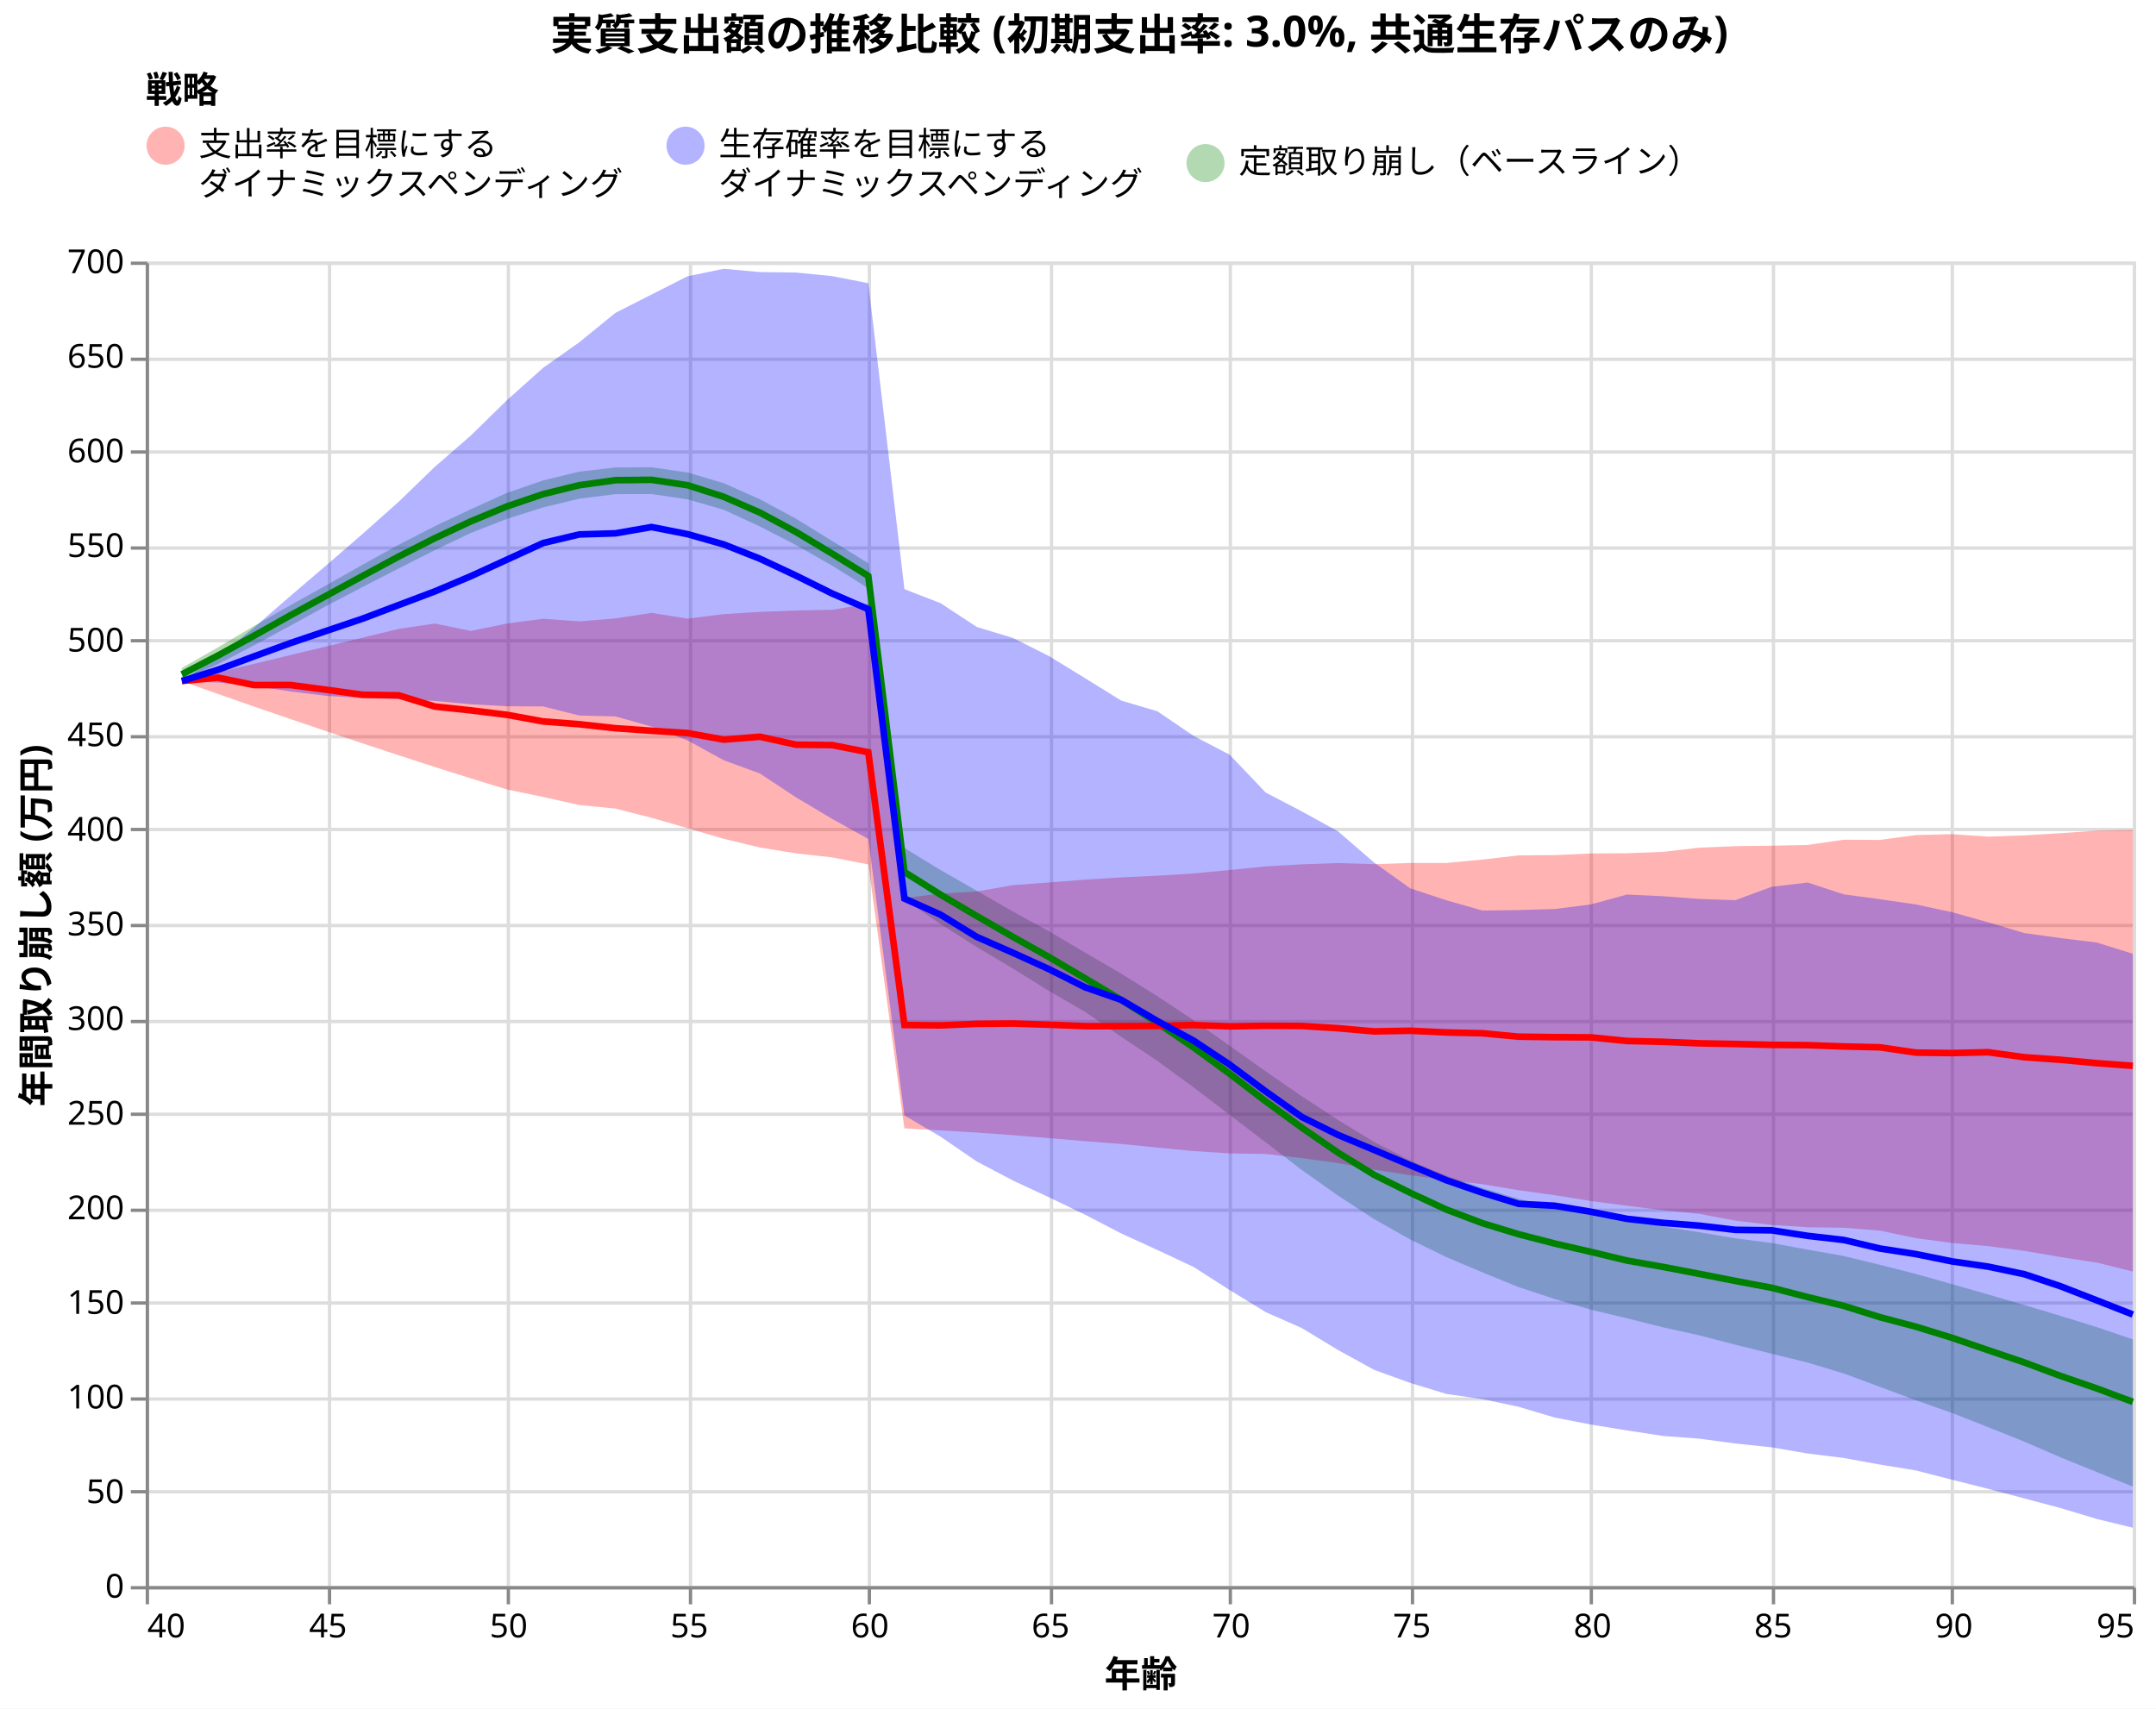
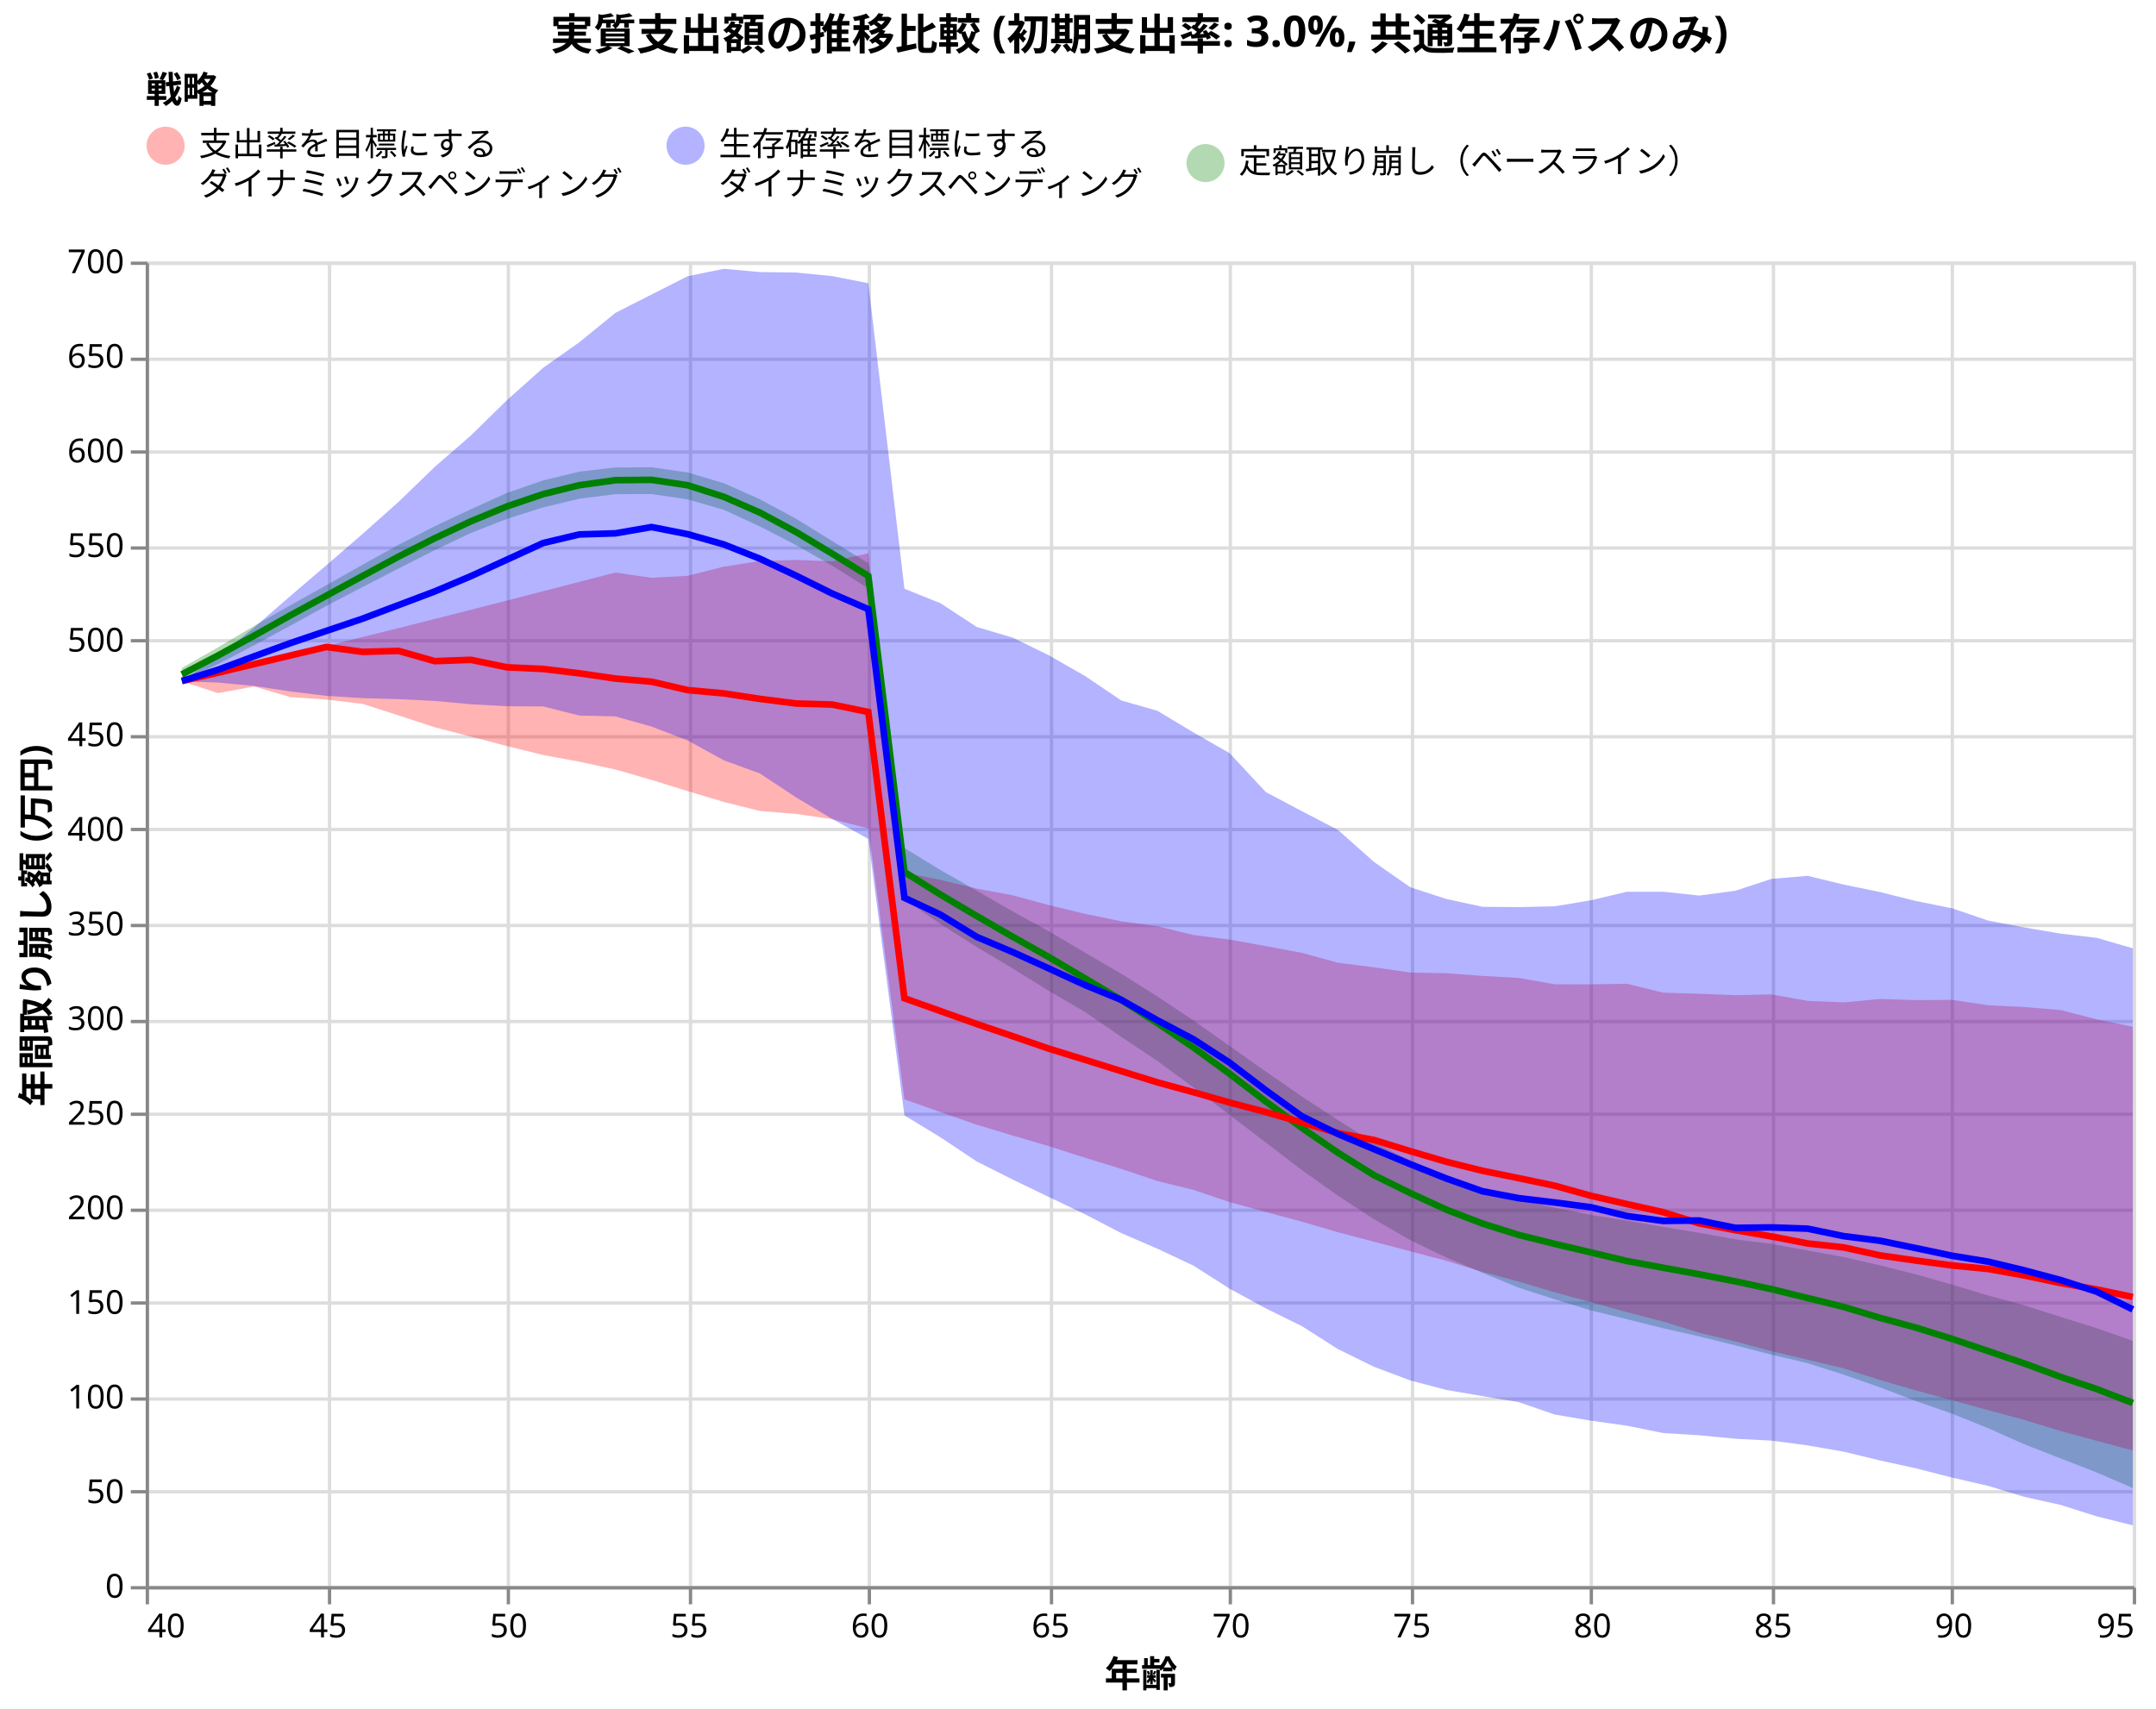
<svg xmlns="http://www.w3.org/2000/svg" version="1.1" class="marks" width="651" height="516" viewBox="0 0 651 516">
  <rect width="651" height="516" fill="white" />
  <g fill="none" stroke-miterlimit="10" transform="translate(44,79)">
    <g class="mark-group role-frame root" role="graphics-object" aria-roledescription="group mark container">
      <g transform="translate(0,0)">
        <path class="background" aria-hidden="true" d="M0.5,0.5h600v400h-600Z" stroke="#ddd" />
        <g>
          <g class="mark-group role-axis" aria-hidden="true">
            <g transform="translate(0.5,400.5)">
              <path class="background" aria-hidden="true" d="M0,0h0v0h0Z" pointer-events="none" />
              <g>
                <g class="mark-rule role-axis-grid" pointer-events="none">
                  <line transform="translate(0,-400)" x2="0" y2="400" stroke="#ddd" stroke-width="1" opacity="1" />
                  <line transform="translate(55,-400)" x2="0" y2="400" stroke="#ddd" stroke-width="1" opacity="1" />
                  <line transform="translate(109,-400)" x2="0" y2="400" stroke="#ddd" stroke-width="1" opacity="1" />
                  <line transform="translate(164,-400)" x2="0" y2="400" stroke="#ddd" stroke-width="1" opacity="1" />
                  <line transform="translate(218,-400)" x2="0" y2="400" stroke="#ddd" stroke-width="1" opacity="1" />
                  <line transform="translate(273,-400)" x2="0" y2="400" stroke="#ddd" stroke-width="1" opacity="1" />
                  <line transform="translate(327,-400)" x2="0" y2="400" stroke="#ddd" stroke-width="1" opacity="1" />
                  <line transform="translate(382,-400)" x2="0" y2="400" stroke="#ddd" stroke-width="1" opacity="1" />
                  <line transform="translate(436,-400)" x2="0" y2="400" stroke="#ddd" stroke-width="1" opacity="1" />
                  <line transform="translate(491,-400)" x2="0" y2="400" stroke="#ddd" stroke-width="1" opacity="1" />
                  <line transform="translate(545,-400)" x2="0" y2="400" stroke="#ddd" stroke-width="1" opacity="1" />
                  <line transform="translate(600,-400)" x2="0" y2="400" stroke="#ddd" stroke-width="1" opacity="1" />
                </g>
              </g>
              <path class="foreground" aria-hidden="true" d="" pointer-events="none" display="none" />
            </g>
          </g>
          <g class="mark-group role-axis" aria-hidden="true">
            <g transform="translate(0.5,0.5)">
              <path class="background" aria-hidden="true" d="M0,0h0v0h0Z" pointer-events="none" />
              <g>
                <g class="mark-rule role-axis-grid" pointer-events="none">
                  <line transform="translate(0,400)" x2="600" y2="0" stroke="#ddd" stroke-width="1" opacity="1" />
                  <line transform="translate(0,371)" x2="600" y2="0" stroke="#ddd" stroke-width="1" opacity="1" />
                  <line transform="translate(0,343)" x2="600" y2="0" stroke="#ddd" stroke-width="1" opacity="1" />
                  <line transform="translate(0,314)" x2="600" y2="0" stroke="#ddd" stroke-width="1" opacity="1" />
                  <line transform="translate(0,286)" x2="600" y2="0" stroke="#ddd" stroke-width="1" opacity="1" />
                  <line transform="translate(0,257)" x2="600" y2="0" stroke="#ddd" stroke-width="1" opacity="1" />
                  <line transform="translate(0,229)" x2="600" y2="0" stroke="#ddd" stroke-width="1" opacity="1" />
                  <line transform="translate(0,200)" x2="600" y2="0" stroke="#ddd" stroke-width="1" opacity="1" />
                  <line transform="translate(0,171)" x2="600" y2="0" stroke="#ddd" stroke-width="1" opacity="1" />
                  <line transform="translate(0,143)" x2="600" y2="0" stroke="#ddd" stroke-width="1" opacity="1" />
                  <line transform="translate(0,114)" x2="600" y2="0" stroke="#ddd" stroke-width="1" opacity="1" />
                  <line transform="translate(0,86)" x2="600" y2="0" stroke="#ddd" stroke-width="1" opacity="1" />
                  <line transform="translate(0,57)" x2="600" y2="0" stroke="#ddd" stroke-width="1" opacity="1" />
                  <line transform="translate(0,29)" x2="600" y2="0" stroke="#ddd" stroke-width="1" opacity="1" />
                  <line transform="translate(0,0)" x2="600" y2="0" stroke="#ddd" stroke-width="1" opacity="1" />
                </g>
              </g>
              <path class="foreground" aria-hidden="true" d="" pointer-events="none" display="none" />
            </g>
          </g>
          <g class="mark-group role-axis" role="graphics-symbol" aria-roledescription="axis" aria-label="X-axis titled '年齢' for a linear scale with values from 40 to 95">
            <g transform="translate(0.5,400.5)">
              <path class="background" aria-hidden="true" d="M0,0h0v0h0Z" pointer-events="none" />
              <g>
                <g class="mark-rule role-axis-tick" pointer-events="none">
                  <line transform="translate(0,0)" x2="0" y2="5" stroke="#888" stroke-width="1" opacity="1" />
                  <line transform="translate(55,0)" x2="0" y2="5" stroke="#888" stroke-width="1" opacity="1" />
                  <line transform="translate(109,0)" x2="0" y2="5" stroke="#888" stroke-width="1" opacity="1" />
                  <line transform="translate(164,0)" x2="0" y2="5" stroke="#888" stroke-width="1" opacity="1" />
                  <line transform="translate(218,0)" x2="0" y2="5" stroke="#888" stroke-width="1" opacity="1" />
                  <line transform="translate(273,0)" x2="0" y2="5" stroke="#888" stroke-width="1" opacity="1" />
                  <line transform="translate(327,0)" x2="0" y2="5" stroke="#888" stroke-width="1" opacity="1" />
                  <line transform="translate(382,0)" x2="0" y2="5" stroke="#888" stroke-width="1" opacity="1" />
                  <line transform="translate(436,0)" x2="0" y2="5" stroke="#888" stroke-width="1" opacity="1" />
                  <line transform="translate(491,0)" x2="0" y2="5" stroke="#888" stroke-width="1" opacity="1" />
                  <line transform="translate(545,0)" x2="0" y2="5" stroke="#888" stroke-width="1" opacity="1" />
                  <line transform="translate(600,0)" x2="0" y2="5" stroke="#888" stroke-width="1" opacity="1" />
                </g>
                <g class="mark-text role-axis-label" pointer-events="none">
                  <text text-anchor="start" transform="translate(0,15)" font-family="sans-serif" font-size="10px" fill="#000" opacity="1">40</text>
                  <text text-anchor="middle" transform="translate(54.54545,15)" font-family="sans-serif" font-size="10px" fill="#000" opacity="1">45</text>
                  <text text-anchor="middle" transform="translate(109.0909,15)" font-family="sans-serif" font-size="10px" fill="#000" opacity="1">50</text>
                  <text text-anchor="middle" transform="translate(163.6364,15)" font-family="sans-serif" font-size="10px" fill="#000" opacity="1">55</text>
                  <text text-anchor="middle" transform="translate(218.1818,15)" font-family="sans-serif" font-size="10px" fill="#000" opacity="1">60</text>
                  <text text-anchor="middle" transform="translate(272.7273,15)" font-family="sans-serif" font-size="10px" fill="#000" opacity="1">65</text>
                  <text text-anchor="middle" transform="translate(327.2727,15)" font-family="sans-serif" font-size="10px" fill="#000" opacity="1">70</text>
                  <text text-anchor="middle" transform="translate(381.8182,15)" font-family="sans-serif" font-size="10px" fill="#000" opacity="1">75</text>
                  <text text-anchor="middle" transform="translate(436.3636,15)" font-family="sans-serif" font-size="10px" fill="#000" opacity="1">80</text>
                  <text text-anchor="middle" transform="translate(490.9091,15)" font-family="sans-serif" font-size="10px" fill="#000" opacity="1">85</text>
                  <text text-anchor="middle" transform="translate(545.4545,15)" font-family="sans-serif" font-size="10px" fill="#000" opacity="1">90</text>
                  <text text-anchor="end" transform="translate(600,15)" font-family="sans-serif" font-size="10px" fill="#000" opacity="1">95</text>
                </g>
                <g class="mark-rule role-axis-domain" pointer-events="none">
                  <line transform="translate(0,0)" x2="600" y2="0" stroke="#888" stroke-width="1" opacity="1" />
                </g>
                <g class="mark-text role-axis-title" pointer-events="none">
                  <text text-anchor="middle" transform="translate(300,30)" font-family="sans-serif" font-size="11px" font-weight="bold" fill="#000" opacity="1">年齢</text>
                </g>
              </g>
              <path class="foreground" aria-hidden="true" d="" pointer-events="none" display="none" />
            </g>
          </g>
          <g class="mark-group role-axis" role="graphics-symbol" aria-roledescription="axis" aria-label="Y-axis titled '年間取り崩し額 (万円)' for a linear scale with values from 0 to 700">
            <g transform="translate(0.5,0.5)">
              <path class="background" aria-hidden="true" d="M0,0h0v0h0Z" pointer-events="none" />
              <g>
                <g class="mark-rule role-axis-tick" pointer-events="none">
                  <line transform="translate(0,400)" x2="-5" y2="0" stroke="#888" stroke-width="1" opacity="1" />
                  <line transform="translate(0,371)" x2="-5" y2="0" stroke="#888" stroke-width="1" opacity="1" />
                  <line transform="translate(0,343)" x2="-5" y2="0" stroke="#888" stroke-width="1" opacity="1" />
                  <line transform="translate(0,314)" x2="-5" y2="0" stroke="#888" stroke-width="1" opacity="1" />
                  <line transform="translate(0,286)" x2="-5" y2="0" stroke="#888" stroke-width="1" opacity="1" />
                  <line transform="translate(0,257)" x2="-5" y2="0" stroke="#888" stroke-width="1" opacity="1" />
                  <line transform="translate(0,229)" x2="-5" y2="0" stroke="#888" stroke-width="1" opacity="1" />
                  <line transform="translate(0,200)" x2="-5" y2="0" stroke="#888" stroke-width="1" opacity="1" />
                  <line transform="translate(0,171)" x2="-5" y2="0" stroke="#888" stroke-width="1" opacity="1" />
                  <line transform="translate(0,143)" x2="-5" y2="0" stroke="#888" stroke-width="1" opacity="1" />
                  <line transform="translate(0,114)" x2="-5" y2="0" stroke="#888" stroke-width="1" opacity="1" />
                  <line transform="translate(0,86)" x2="-5" y2="0" stroke="#888" stroke-width="1" opacity="1" />
                  <line transform="translate(0,57)" x2="-5" y2="0" stroke="#888" stroke-width="1" opacity="1" />
                  <line transform="translate(0,29)" x2="-5" y2="0" stroke="#888" stroke-width="1" opacity="1" />
                  <line transform="translate(0,0)" x2="-5" y2="0" stroke="#888" stroke-width="1" opacity="1" />
                </g>
                <g class="mark-text role-axis-label" pointer-events="none">
                  <text text-anchor="end" transform="translate(-7,403)" font-family="sans-serif" font-size="10px" fill="#000" opacity="1">0</text>
                  <text text-anchor="end" transform="translate(-7,374.4286)" font-family="sans-serif" font-size="10px" fill="#000" opacity="1">50</text>
                  <text text-anchor="end" transform="translate(-7,345.8571)" font-family="sans-serif" font-size="10px" fill="#000" opacity="1">100</text>
                  <text text-anchor="end" transform="translate(-7,317.2857)" font-family="sans-serif" font-size="10px" fill="#000" opacity="1">150</text>
                  <text text-anchor="end" transform="translate(-7,288.7143)" font-family="sans-serif" font-size="10px" fill="#000" opacity="1">200</text>
                  <text text-anchor="end" transform="translate(-7,260.1429)" font-family="sans-serif" font-size="10px" fill="#000" opacity="1">250</text>
                  <text text-anchor="end" transform="translate(-7,231.5714)" font-family="sans-serif" font-size="10px" fill="#000" opacity="1">300</text>
                  <text text-anchor="end" transform="translate(-7,203)" font-family="sans-serif" font-size="10px" fill="#000" opacity="1">350</text>
                  <text text-anchor="end" transform="translate(-7,174.4286)" font-family="sans-serif" font-size="10px" fill="#000" opacity="1">400</text>
                  <text text-anchor="end" transform="translate(-7,145.8571)" font-family="sans-serif" font-size="10px" fill="#000" opacity="1">450</text>
                  <text text-anchor="end" transform="translate(-7,117.2857)" font-family="sans-serif" font-size="10px" fill="#000" opacity="1">500</text>
                  <text text-anchor="end" transform="translate(-7,88.71429)" font-family="sans-serif" font-size="10px" fill="#000" opacity="1">550</text>
                  <text text-anchor="end" transform="translate(-7,60.14286)" font-family="sans-serif" font-size="10px" fill="#000" opacity="1">600</text>
                  <text text-anchor="end" transform="translate(-7,31.57143)" font-family="sans-serif" font-size="10px" fill="#000" opacity="1">650</text>
                  <text text-anchor="end" transform="translate(-7,3)" font-family="sans-serif" font-size="10px" fill="#000" opacity="1">700</text>
                </g>
                <g class="mark-rule role-axis-domain" pointer-events="none">
                  <line transform="translate(0,400)" x2="0" y2="-400" stroke="#888" stroke-width="1" opacity="1" />
                </g>
                <g class="mark-text role-axis-title" pointer-events="none">
                  <text text-anchor="middle" transform="translate(-27.68457,200) rotate(-90) translate(0,-2)" font-family="sans-serif" font-size="11px" font-weight="bold" fill="#000" opacity="1">年間取り崩し額 (万円)</text>
                </g>
              </g>
              <path class="foreground" aria-hidden="true" d="" pointer-events="none" display="none" />
            </g>
          </g>
          <g class="mark-group role-scope layer_0_pathgroup" role="graphics-object" aria-roledescription="group mark container">
            <g transform="translate(0,0)">
              <path class="background" aria-hidden="true" d="M0,0h600v400h-600Z" />
              <g>
                <g class="mark-area role-mark layer_0_marks" role="graphics-object" aria-roledescription="area mark container">
-                   <path aria-label="年齢: 41; 年間取り崩し額 (万円): 478.536350223; spend75p: 485.250710233; 戦略: 定額取り崩し（ベースライン）" role="graphics-symbol" aria-roledescription="area mark" d="M10.909,126.551L21.818,121.554L32.727,115.869L43.636,109.973L54.545,103.983L65.455,98.289L76.364,92.674L87.273,87.156L98.182,81.942L109.091,77.694L120,74.227L130.909,71.607L141.818,70.228L152.727,70.199L163.636,71.813L174.545,74.954L185.455,79.985L196.364,85.611L207.273,91.829L218.182,98.673L229.091,192.564L240,200.052L250.909,206.974L261.818,213.474L272.727,220.261L283.636,226.566L294.545,234.096L305.455,241.372L316.364,249.338L327.273,257.665L338.182,265.969L349.091,274.338L360,282.063L370.909,289.157L381.818,295.314L392.727,300.635L403.636,305.252L414.545,309.705L425.455,313.3L436.364,316.521L447.273,319.12L458.182,321.861L469.091,324.254L480,327.095L490.909,329.805L501.818,332.489L512.727,335.788L523.636,339.823L534.545,343.882L545.455,347.722L556.364,352.022L567.273,356.37L578.182,361.114L589.091,365.542L600,369.958L600,325.472L589.091,321.778L578.182,318.394L567.273,315.136L556.364,311.943L545.455,308.833L534.545,305.736L523.636,302.967L512.727,300.316L501.818,298.391L490.909,296.377L480,294.967L469.091,293.129L458.182,291.418L447.273,289.467L436.364,287.593L425.455,285.488L414.545,283.079L403.636,279.792L392.727,276.086L381.818,271.515L370.909,265.874L360,259.219L349.091,252.088L338.182,244.557L327.273,236.809L316.364,229.099L305.455,221.852L294.545,215.052L283.636,208.689L272.727,202.233L261.818,196.272L250.909,189.987L240,183.764L229.091,177.097L218.182,91.095L207.273,84.375L196.364,77.666L185.455,71.777L174.545,66.934L163.636,63.691L152.727,62.114L141.818,62.175L130.909,63.44L120,66.091L109.091,69.848L98.182,74.788L87.273,79.92L76.364,85.519L65.455,91.557L54.545,97.724L43.636,103.806L32.727,110.019L21.818,116.505L10.909,122.714Z" fill="green" opacity="0.3" />
+                   <path aria-label="年齢: 41; 年間取り崩し額 (万円): 478.536350223; spend75p: 485.250710233; 戦略: 定額取り崩し（ベースライン）" role="graphics-symbol" aria-roledescription="area mark" d="M10.909,126.551L21.818,121.554L32.727,115.869L43.636,109.973L54.545,103.983L65.455,98.289L76.364,92.674L87.273,87.156L98.182,81.942L109.091,77.694L120,74.227L130.909,71.607L141.818,70.228L152.727,70.199L163.636,71.813L174.545,74.954L185.455,79.985L196.364,85.611L207.273,91.829L218.182,98.673L229.091,192.554L240,200.04L250.909,206.974L261.818,213.476L272.727,220.261L283.636,226.614L294.545,234.104L305.455,241.399L316.364,249.398L327.273,257.698L338.182,266.01L349.091,274.342L360,282.106L370.909,289.2L381.818,295.491L392.727,300.765L403.636,305.378L414.545,309.869L425.455,313.391L436.364,316.733L447.273,319.395L458.182,322.126L469.091,324.589L480,327.287L490.909,330.108L501.818,332.67L512.727,336.152L523.636,339.948L534.545,344.128L545.455,347.94L556.364,352.318L567.273,357.177L578.182,361.425L589.091,365.672L600,370.378L600,325.938L589.091,322.127L578.182,318.705L567.273,315.23L556.364,312.245L545.455,308.968L534.545,305.871L523.636,303.124L512.727,300.632L501.818,298.654L490.909,296.668L480,295.275L469.091,293.308L458.182,291.523L447.273,289.625L436.364,287.927L425.455,285.706L414.545,283.317L403.636,280.015L392.727,276.286L381.818,271.545L370.909,266.133L360,259.279L349.091,252.156L338.182,244.596L327.273,236.882L316.364,229.187L305.455,221.922L294.545,215.06L283.636,208.714L272.727,202.252L261.818,196.272L250.909,189.987L240,183.758L229.091,177.113L218.182,91.095L207.273,84.375L196.364,77.666L185.455,71.777L174.545,66.934L163.636,63.691L152.727,62.114L141.818,62.175L130.909,63.44L120,66.091L109.091,69.848L98.182,74.788L87.273,79.92L76.364,85.519L65.455,91.557L54.545,97.724L43.636,103.806L32.727,110.019L21.818,116.505L10.909,122.714Z" fill="green" opacity="0.3" />
                </g>
              </g>
              <path class="foreground" aria-hidden="true" d="" display="none" />
            </g>
            <g transform="translate(0,0)">
              <path class="background" aria-hidden="true" d="M0,0h600v400h-600Z" />
              <g>
                <g class="mark-area role-mark layer_0_marks" role="graphics-object" aria-roledescription="area mark container">
-                   <path aria-label="年齢: 41; 年間取り崩し額 (万円): 478.203906665; spend75p: 478.490347629; 戦略: 支出率を目標にする@ダイナミックスペンディング" role="graphics-symbol" aria-roledescription="area mark" d="M10.909,126.741L21.818,130.568L32.727,134.386L43.636,138.132L54.545,141.836L65.455,145.491L76.364,149.083L87.273,152.628L98.182,156.074L109.091,159.428L120,161.679L130.909,164.12L141.818,165.178L152.727,167.976L163.636,171.113L174.545,174.314L185.455,176.948L196.364,178.714L207.273,179.935L218.182,182.059L229.091,261.767L240,262.382L250.909,263.03L261.818,263.806L272.727,264.712L283.636,265.625L294.545,266.471L305.455,267.57L316.364,268.62L327.273,269.309L338.182,269.486L349.091,270.749L360,272.234L370.909,274.243L381.818,275.909L392.727,277.373L403.636,278.631L414.545,280.439L425.455,281.944L436.364,283.694L447.273,285.141L458.182,286.482L469.091,287.573L480,289.629L490.909,290.918L501.818,291.625L512.727,291.778L523.636,292.635L534.545,294.93L545.455,296.372L556.364,297.328L567.273,298.754L578.182,300.625L589.091,302.287L600,304.984L600,171.63L589.091,171.842L578.182,172.626L567.273,173.277L556.364,173.664L545.455,172.918L534.545,173.181L523.636,174.648L512.727,174.59L501.818,176.175L490.909,176.4L480,176.538L469.091,177.002L458.182,178.252L447.273,178.681L436.364,178.74L425.455,179.237L414.545,179.327L403.636,180.587L392.727,181.614L381.818,181.606L370.909,181.979L360,181.643L349.091,182.025L338.182,182.652L327.273,183.738L316.364,184.787L305.455,185.46L294.545,185.97L283.636,186.654L272.727,187.507L261.818,188.312L250.909,190.244L240,190.84L229.091,192.227L218.182,103.324L207.273,105.166L196.364,105.382L185.455,105.79L174.545,106.469L163.636,107.83L152.727,106.096L141.818,107.772L130.909,108.651L120,107.867L109.091,109.299L98.182,111.55L87.273,109.305L76.364,110.936L65.455,113.574L54.545,116.229L43.636,118.844L32.727,121.475L21.818,124.074L10.909,126.577Z" fill="red" opacity="0.3" />
+                   <path aria-label="年齢: 41; 年間取り崩し額 (万円): 478.203906665; spend75p: 478.490347629; 戦略: 支出率を目標にする@ダイナミックスペンディング" role="graphics-symbol" aria-roledescription="area mark" d="M10.909,126.741L21.818,130.319L32.727,128.314L43.636,131.511L54.545,132.251L65.455,133.561L76.364,137.058L87.273,140.639L98.182,143.457L109.091,146.319L120,149.013L130.909,151.037L141.818,153.381L152.727,156.538L163.636,159.915L174.545,163.183L185.455,165.911L196.364,166.796L207.273,168.393L218.182,171.172L229.091,252.994L240,256.851L250.909,260.651L261.818,263.931L272.727,267.145L283.636,270.634L294.545,273.993L305.455,277.659L316.364,280.341L327.273,284.018L338.182,287.017L349.091,289.932L360,293.136L370.909,296.001L381.818,298.865L392.727,301.763L403.636,305.117L414.545,308.019L425.455,311.268L436.364,314.248L447.273,317.283L458.182,320.102L469.091,323.488L480,326.122L490.909,329.066L501.818,331.63L512.727,334.262L523.636,337.766L534.545,340.922L545.455,343.887L556.364,346.875L567.273,349.827L578.182,353.164L589.091,356.11L600,359.036L600,231.074L589.091,228.839L578.182,226.034L567.273,225.121L556.364,224.6L545.455,222.961L534.545,223.036L523.636,222.686L512.727,223.731L501.818,223.265L490.909,221.312L480,221.545L469.091,221.12L458.182,220.787L447.273,218.103L436.364,218.269L425.455,218.26L414.545,216.33L403.636,215.728L392.727,214.915L381.818,214.7L370.909,213.137L360,211.756L349.091,208.762L338.182,206.713L327.273,204.761L316.364,203.371L305.455,200.73L294.545,199.22L283.636,196.987L272.727,194.354L261.818,191.398L250.909,189.36L240,186.727L229.091,184.504L218.182,88.104L207.273,90.515L196.364,90.104L185.455,90.428L174.545,92.138L163.636,94.898L152.727,95.5L141.818,93.908L130.909,96.725L120,99.552L109.091,102.364L98.182,105.15L87.273,107.927L76.364,110.68L65.455,113.39L54.545,116.067L43.636,118.726L32.727,121.372L21.818,124.01L10.909,126.577Z" fill="red" opacity="0.3" />
                </g>
              </g>
              <path class="foreground" aria-hidden="true" d="" display="none" />
            </g>
            <g transform="translate(0,0)">
              <path class="background" aria-hidden="true" d="M0,0h600v400h-600Z" />
              <g>
                <g class="mark-area role-mark layer_0_marks" role="graphics-object" aria-roledescription="area mark container">
-                   <path aria-label="年齢: 41; 年間取り崩し額 (万円): 478.203906665; spend75p: 478.490347629; 戦略: 生存確率を目標にする@ダイナミックスペンディング" role="graphics-symbol" aria-roledescription="area mark" d="M10.909,126.741L21.818,127.133L32.727,128.154L43.636,129.804L54.545,131.142L65.455,131.837L76.364,132.14L87.273,132.672L98.182,133.681L109.091,134.286L120,134.339L130.909,137.081L141.818,137.352L152.727,140.415L163.636,144.601L174.545,150.597L185.455,154.584L196.364,161.798L207.273,168.306L218.182,174.349L229.091,257.847L240,264.282L250.909,271.749L261.818,277.493L272.727,282.574L283.636,287.831L294.545,293.494L305.455,298.488L316.364,303.587L327.273,310.578L338.182,317.257L349.091,322.078L360,328.686L370.909,334.695L381.818,338.639L392.727,341.969L403.636,343.523L414.545,345.848L425.455,349.098L436.364,351.207L447.273,352.996L458.182,354.653L469.091,355.47L480,356.928L490.909,358.091L501.818,359.953L512.727,361.311L523.636,363.289L534.545,365.081L545.455,367.884L556.364,370.632L567.273,373.53L578.182,376.424L589.091,379.716L600,382.362L600,209.031L589.091,205.637L578.182,204.299L567.273,202.791L556.364,199.551L545.455,196.488L534.545,194.159L523.636,192.559L512.727,191.096L501.818,187.516L490.909,188.82L480,192.86L469.091,192.479L458.182,191.661L447.273,191.152L436.364,194.138L425.455,195.517L414.545,195.844L403.636,195.981L392.727,192.881L381.818,189.282L370.909,181.483L360,172.057L349.091,166.048L338.182,160.353L327.273,148.913L316.364,143.212L305.455,135.797L294.545,132.574L283.636,125.811L272.727,119.126L261.818,113.648L250.909,110.335L240,103.158L229.091,98.928L218.182,6.524L207.273,4.385L196.364,3.304L185.455,3.164L174.545,2.179L163.636,4.421L152.727,9.947L141.818,15.489L130.909,24.371L120,32.086L109.091,41.832L98.182,52.516L87.273,61.997L76.364,72.545L65.455,82.261L54.545,91.706L43.636,101.022L32.727,110.51L21.818,119.315L10.909,126.577Z" fill="blue" opacity="0.3" />
+                   <path aria-label="年齢: 41; 年間取り崩し額 (万円): 478.203906665; spend75p: 478.490347629; 戦略: 生存確率を目標にする@ダイナミックスペンディング" role="graphics-symbol" aria-roledescription="area mark" d="M10.909,126.741L21.818,127.133L32.727,128.154L43.636,129.804L54.545,131.142L65.455,131.837L76.364,132.14L87.273,132.672L98.182,133.681L109.091,134.286L120,134.339L130.909,137.081L141.818,137.352L152.727,140.415L163.636,144.601L174.545,150.597L185.455,154.584L196.364,161.798L207.273,168.306L218.182,174.349L229.091,257.834L240,264.489L250.909,271.749L261.818,277.239L272.727,282.506L283.636,287.706L294.545,293.384L305.455,298.09L316.364,303.215L327.273,310.173L338.182,316.118L349.091,321.485L360,328.424L370.909,333.777L381.818,337.879L392.727,340.759L403.636,342.62L414.545,344.43L425.455,348.192L436.364,350.03L447.273,351.564L458.182,353.77L469.091,354.443L480,355.498L490.909,356.063L501.818,357.514L512.727,359.413L523.636,362.042L534.545,364.442L545.455,367.227L556.364,369.742L567.273,373.059L578.182,375.466L589.091,378.931L600,381.635L600,207.384L589.091,204.226L578.182,202.951L567.273,201.101L556.364,199.026L545.455,195.314L534.545,193.115L523.636,190.391L512.727,188.152L501.818,185.502L490.909,186.422L480,190.001L469.091,191.46L458.182,190.299L447.273,190.3L436.364,192.888L425.455,194.696L414.545,194.953L403.636,194.851L392.727,192.496L381.818,188.934L370.909,181.333L360,171.642L349.091,165.972L338.182,160.183L327.273,148.459L316.364,142.201L305.455,135.655L294.545,132.532L283.636,125.157L272.727,118.915L261.818,113.58L250.909,110.335L240,103.186L229.091,98.799L218.182,6.524L207.273,4.385L196.364,3.304L185.455,3.164L174.545,2.179L163.636,4.421L152.727,9.947L141.818,15.489L130.909,24.371L120,32.086L109.091,41.832L98.182,52.516L87.273,61.997L76.364,72.545L65.455,82.261L54.545,91.706L43.636,101.022L32.727,110.51L21.818,119.315L10.909,126.577Z" fill="blue" opacity="0.3" />
                </g>
              </g>
              <path class="foreground" aria-hidden="true" d="" display="none" />
            </g>
          </g>
          <g class="mark-group role-scope layer_1_pathgroup" role="graphics-object" aria-roledescription="group mark container">
            <g transform="translate(0,0)">
              <path class="background" aria-hidden="true" d="M0,0h600v400h-600Z" />
              <g>
                <g class="mark-line role-mark layer_1_marks" role="graphics-object" aria-roledescription="line mark container">
-                   <path aria-label="年齢: 41; spend50p: 481.845245909; group_label: 定額取り崩し（ベースライン）" role="graphics-symbol" aria-roledescription="line mark" d="M10.909,124.66L21.818,118.965L32.727,112.971L43.636,106.849L54.545,100.894L65.455,94.956L76.364,89.076L87.273,83.538L98.182,78.439L109.091,73.921L120,70.222L130.909,67.53L141.818,66.017L152.727,65.907L163.636,67.539L174.545,71.035L185.455,75.803L196.364,81.658L207.273,88.204L218.182,94.941L229.091,184.336L240,191.185L250.909,197.625L261.818,203.909L272.727,210.017L283.636,216.447L294.545,222.978L305.455,229.886L316.364,237.302L327.273,245.25L338.182,253.597L349.091,261.562L360,269.083L370.909,275.796L381.818,281.216L392.727,286.285L403.636,290.405L414.545,293.735L425.455,296.549L436.364,299.055L447.273,301.682L458.182,303.607L469.091,305.7L480,307.844L490.909,309.895L501.818,312.714L512.727,315.369L523.636,318.781L534.545,321.67L545.455,325.033L556.364,328.77L567.273,332.466L578.182,336.531L589.091,340.291L600,344.369" stroke="green" stroke-width="2" />
+                   <path aria-label="年齢: 41; spend50p: 481.845245909; group_label: 定額取り崩し（ベースライン）" role="graphics-symbol" aria-roledescription="line mark" d="M10.909,124.66L21.818,118.965L32.727,112.971L43.636,106.849L54.545,100.894L65.455,94.956L76.364,89.076L87.273,83.538L98.182,78.439L109.091,73.921L120,70.222L130.909,67.53L141.818,66.017L152.727,65.907L163.636,67.539L174.545,71.035L185.455,75.803L196.364,81.658L207.273,88.204L218.182,94.941L229.091,184.336L240,191.183L250.909,197.625L261.818,203.919L272.727,210.047L283.636,216.484L294.545,222.984L305.455,229.96L316.364,237.336L327.273,245.276L338.182,253.634L349.091,261.614L360,269.124L370.909,275.92L381.818,281.291L392.727,286.322L403.636,290.508L414.545,293.941L425.455,296.649L436.364,299.225L447.273,301.831L458.182,303.852L469.091,305.836L480,307.972L490.909,310.319L501.818,313.005L512.727,315.693L523.636,318.983L534.545,321.94L545.455,325.348L556.364,329.036L567.273,332.772L578.182,336.811L589.091,340.488L600,344.711" stroke="green" stroke-width="2" />
                </g>
              </g>
              <path class="foreground" aria-hidden="true" d="" display="none" />
            </g>
            <g transform="translate(0,0)">
              <path class="background" aria-hidden="true" d="M0,0h600v400h-600Z" />
              <g>
                <g class="mark-line role-mark layer_1_marks" role="graphics-object" aria-roledescription="line mark container">
-                   <path aria-label="年齢: 41; spend50p: 478.345067292; group_label: 支出率を目標にする@ダイナミックスペンディング" role="graphics-symbol" aria-roledescription="line mark" d="M10.909,126.66L21.818,125.642L32.727,127.89L43.636,127.869L54.545,129.306L65.455,130.807L76.364,130.982L87.273,134.371L98.182,135.534L109.091,136.878L120,138.872L130.909,139.716L141.818,140.917L152.727,141.69L163.636,142.385L174.545,144.368L185.455,143.492L196.364,145.898L207.273,146.015L218.182,148.178L229.091,230.552L240,230.665L250.909,230.197L261.818,230.098L272.727,230.46L283.636,230.898L294.545,230.893L305.455,230.827L316.364,230.561L327.273,230.96L338.182,230.79L349.091,230.848L360,231.512L370.909,232.482L381.818,232.281L392.727,232.801L403.636,233.043L414.545,234.073L425.455,234.222L436.364,234.283L447.273,235.373L458.182,235.624L469.091,236.081L480,236.283L490.909,236.547L501.818,236.635L512.727,237.029L523.636,237.284L534.545,238.887L545.455,239.021L556.364,238.77L567.273,240.287L578.182,241.051L589.091,242.073L600,242.879" stroke="red" stroke-width="2" />
+                   <path aria-label="年齢: 41; spend50p: 478.345067292; group_label: 支出率を目標にする@ダイナミックスペンディング" role="graphics-symbol" aria-roledescription="line mark" d="M10.909,126.66L21.818,124.158L32.727,121.557L43.636,118.966L54.545,116.385L65.455,117.863L76.364,117.57L87.273,120.666L98.182,120.27L109.091,122.525L120,123.031L130.909,124.332L141.818,125.926L152.727,126.87L163.636,129.411L174.545,130.402L185.455,132.062L196.364,133.451L207.273,133.77L218.182,136.018L229.091,222.478L240,226.359L250.909,230.243L261.818,233.944L272.727,237.698L283.636,241.07L294.545,244.478L305.455,247.862L316.364,250.852L327.273,253.961L338.182,256.837L349.091,259.976L360,263.211L370.909,265.286L381.818,268.647L392.727,271.857L403.636,274.574L414.545,276.797L425.455,279.091L436.364,282.121L447.273,284.635L458.182,287.071L469.091,290.467L480,292.512L490.909,294.408L501.818,296.52L512.727,297.725L523.636,300.12L534.545,301.692L545.455,303.174L556.364,304.235L567.273,306.186L578.182,308.487L589.091,310.409L600,312.685" stroke="red" stroke-width="2" />
                </g>
              </g>
              <path class="foreground" aria-hidden="true" d="" display="none" />
            </g>
            <g transform="translate(0,0)">
              <path class="background" aria-hidden="true" d="M0,0h600v400h-600Z" />
              <g>
                <g class="mark-line role-mark layer_1_marks" role="graphics-object" aria-roledescription="line mark container">
-                   <path aria-label="年齢: 41; spend50p: 478.345067292; group_label: 生存確率を目標にする@ダイナミックスペンディング" role="graphics-symbol" aria-roledescription="line mark" d="M10.909,126.66L21.818,123.264L32.727,119.212L43.636,115.233L54.545,111.525L65.455,107.845L76.364,103.722L87.273,99.607L98.182,94.995L109.091,90.003L120,84.998L130.909,82.397L141.818,82.066L152.727,80.163L163.636,82.317L174.545,85.419L185.455,89.73L196.364,94.843L207.273,100.248L218.182,104.971L229.091,192.37L240,197.237L250.909,203.937L261.818,208.723L272.727,213.677L283.636,219.166L294.545,222.952L305.455,229.35L316.364,235.249L327.273,242.496L338.182,250.601L349.091,258.328L360,263.741L370.909,268.279L381.818,272.89L392.727,277.435L403.636,281.211L414.545,284.56L425.455,285.133L436.364,286.953L447.273,289.084L458.182,290.308L469.091,291.149L480,292.413L490.909,292.553L501.818,294.217L512.727,295.471L523.636,298.05L534.545,299.74L545.455,301.951L556.364,303.522L567.273,305.816L578.182,309.453L589.091,313.694L600,317.987" stroke="blue" stroke-width="2" />
+                   <path aria-label="年齢: 41; spend50p: 478.345067292; group_label: 生存確率を目標にする@ダイナミックスペンディング" role="graphics-symbol" aria-roledescription="line mark" d="M10.909,126.66L21.818,123.264L32.727,119.212L43.636,115.233L54.545,111.525L65.455,107.845L76.364,103.722L87.273,99.607L98.182,94.995L109.091,90.003L120,84.998L130.909,82.397L141.818,82.066L152.727,80.163L163.636,82.317L174.545,85.419L185.455,89.73L196.364,94.843L207.273,100.248L218.182,104.971L229.091,192.15L240,197.24L250.909,203.937L261.818,208.547L272.727,213.487L283.636,218.503L294.545,222.947L305.455,229.114L316.364,234.864L327.273,241.923L338.182,250.241L349.091,258.118L360,263.466L370.909,268.059L381.818,272.579L392.727,276.908L403.636,280.758L414.545,282.837L425.455,284.146L436.364,285.588L447.273,288.239L458.182,289.718L469.091,289.588L480,291.807L490.909,291.671L501.818,292.058L512.727,294.316L523.636,295.693L534.545,297.935L545.455,300.234L556.364,302.025L567.273,304.648L578.182,307.561L589.091,311.078L600,316.449" stroke="blue" stroke-width="2" />
                </g>
              </g>
              <path class="foreground" aria-hidden="true" d="" display="none" />
            </g>
          </g>
          <g class="mark-group role-legend" role="graphics-symbol" aria-roledescription="legend" aria-label="Symbol legend titled '戦略' for fill color and stroke color with 3 values: 支出率を目標にする@ダイナミックスペンディング, 生存確率を目標にする@ダイナミックスペンディング, 定額取り崩し（ベースライン）">
            <g transform="translate(0,-57)">
              <path class="background" aria-hidden="true" d="M0,0h470v39h-470Z" pointer-events="none" />
              <g>
                <g class="mark-group role-legend-entry">
                  <g transform="translate(0,16)">
                    <path class="background" aria-hidden="true" d="M0,0h0v0h0Z" pointer-events="none" />
                    <g>
                      <g class="mark-group role-scope" role="graphics-object" aria-roledescription="group mark container">
                        <g transform="translate(0,0)">
                          <path class="background" aria-hidden="true" d="M0,0h146v23h-146Z" pointer-events="none" opacity="1" />
                          <g>
                            <g class="mark-symbol role-legend-symbol" pointer-events="none">
                              <path transform="translate(6,6)" d="M5,0A5,5,0,1,1,-5,0A5,5,0,1,1,5,0" fill="red" stroke="red" stroke-width="1.5" opacity="0.3" />
                            </g>
                            <g class="mark-text role-legend-label" pointer-events="none">
                              <text text-anchor="start" transform="translate(16,9)" font-family="sans-serif" font-size="10px" fill="#000" opacity="1">
                                <tspan>支出率を目標にする</tspan>
                                <tspan x="0" dy="12">ダイナミックスペンディング</tspan>
                              </text>
                            </g>
                          </g>
                          <path class="foreground" aria-hidden="true" d="" pointer-events="none" display="none" />
                        </g>
                        <g transform="translate(157,0)">
                          <path class="background" aria-hidden="true" d="M0,0h146v23h-146Z" pointer-events="none" opacity="1" />
                          <g>
                            <g class="mark-symbol role-legend-symbol" pointer-events="none">
                              <path transform="translate(6,6)" d="M5,0A5,5,0,1,1,-5,0A5,5,0,1,1,5,0" fill="blue" stroke="blue" stroke-width="1.5" opacity="0.3" />
                            </g>
                            <g class="mark-text role-legend-label" pointer-events="none">
                              <text text-anchor="start" transform="translate(16,9)" font-family="sans-serif" font-size="10px" fill="#000" opacity="1">
                                <tspan>生存確率を目標にする</tspan>
                                <tspan x="0" dy="12">ダイナミックスペンディング</tspan>
                              </text>
                            </g>
                          </g>
                          <path class="foreground" aria-hidden="true" d="" pointer-events="none" display="none" />
                        </g>
                        <g transform="translate(314,5.25)">
                          <path class="background" aria-hidden="true" d="M0,0h156v12.5h-156Z" pointer-events="none" opacity="1" />
                          <g>
                            <g class="mark-symbol role-legend-symbol" pointer-events="none">
                              <path transform="translate(6,6)" d="M5,0A5,5,0,1,1,-5,0A5,5,0,1,1,5,0" fill="green" stroke="green" stroke-width="1.5" opacity="0.3" />
                            </g>
                            <g class="mark-text role-legend-label" pointer-events="none">
                              <text text-anchor="start" transform="translate(16,9)" font-family="sans-serif" font-size="10px" fill="#000" opacity="1">定額取り崩し（ベースライン）</text>
                            </g>
                          </g>
                          <path class="foreground" aria-hidden="true" d="" pointer-events="none" display="none" />
                        </g>
                      </g>
                    </g>
                    <path class="foreground" aria-hidden="true" d="" pointer-events="none" display="none" />
                  </g>
                </g>
                <g class="mark-text role-legend-title" pointer-events="none">
                  <text text-anchor="start" transform="translate(0,9)" font-family="sans-serif" font-size="11px" font-weight="bold" fill="#000" opacity="1">戦略</text>
                </g>
              </g>
              <path class="foreground" aria-hidden="true" d="" pointer-events="none" display="none" />
            </g>
          </g>
          <g class="mark-group role-title">
            <g transform="translate(300,-74)">
              <path class="background" aria-hidden="true" d="M0,0h0v0h0Z" pointer-events="none" />
              <g>
                <g class="mark-text role-title-text" role="graphics-symbol" aria-roledescription="title" aria-label="Title text '実質支出額の推移比較 (初期支出率: 3.0%, 共通生存パスのみ)'" pointer-events="none">
                  <text text-anchor="middle" transform="translate(0,10)" font-family="sans-serif" font-size="13px" font-weight="bold" fill="#000" opacity="1">実質支出額の推移比較 (初期支出率: 3.0%, 共通生存パスのみ)</text>
                </g>
              </g>
              <path class="foreground" aria-hidden="true" d="" pointer-events="none" display="none" />
            </g>
          </g>
        </g>
        <path class="foreground" aria-hidden="true" d="" display="none" />
      </g>
    </g>
  </g>
</svg>
